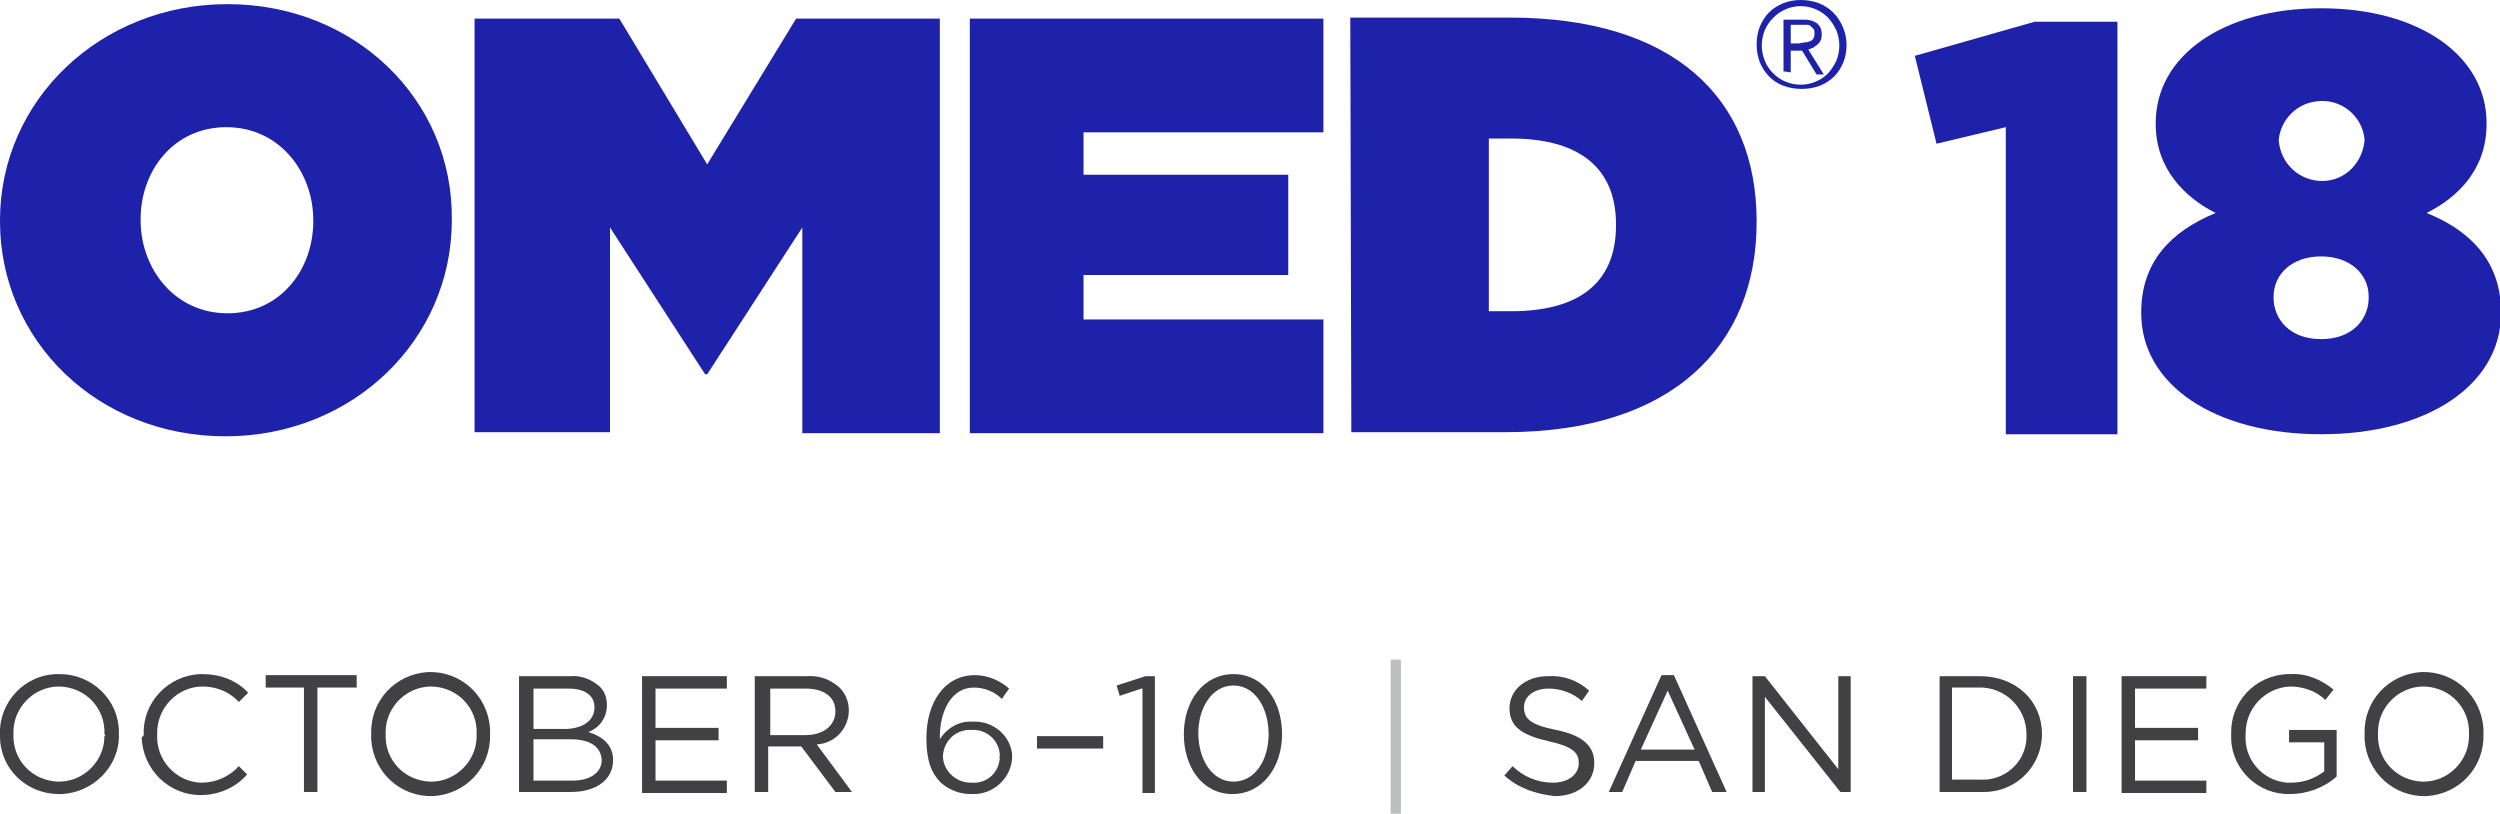
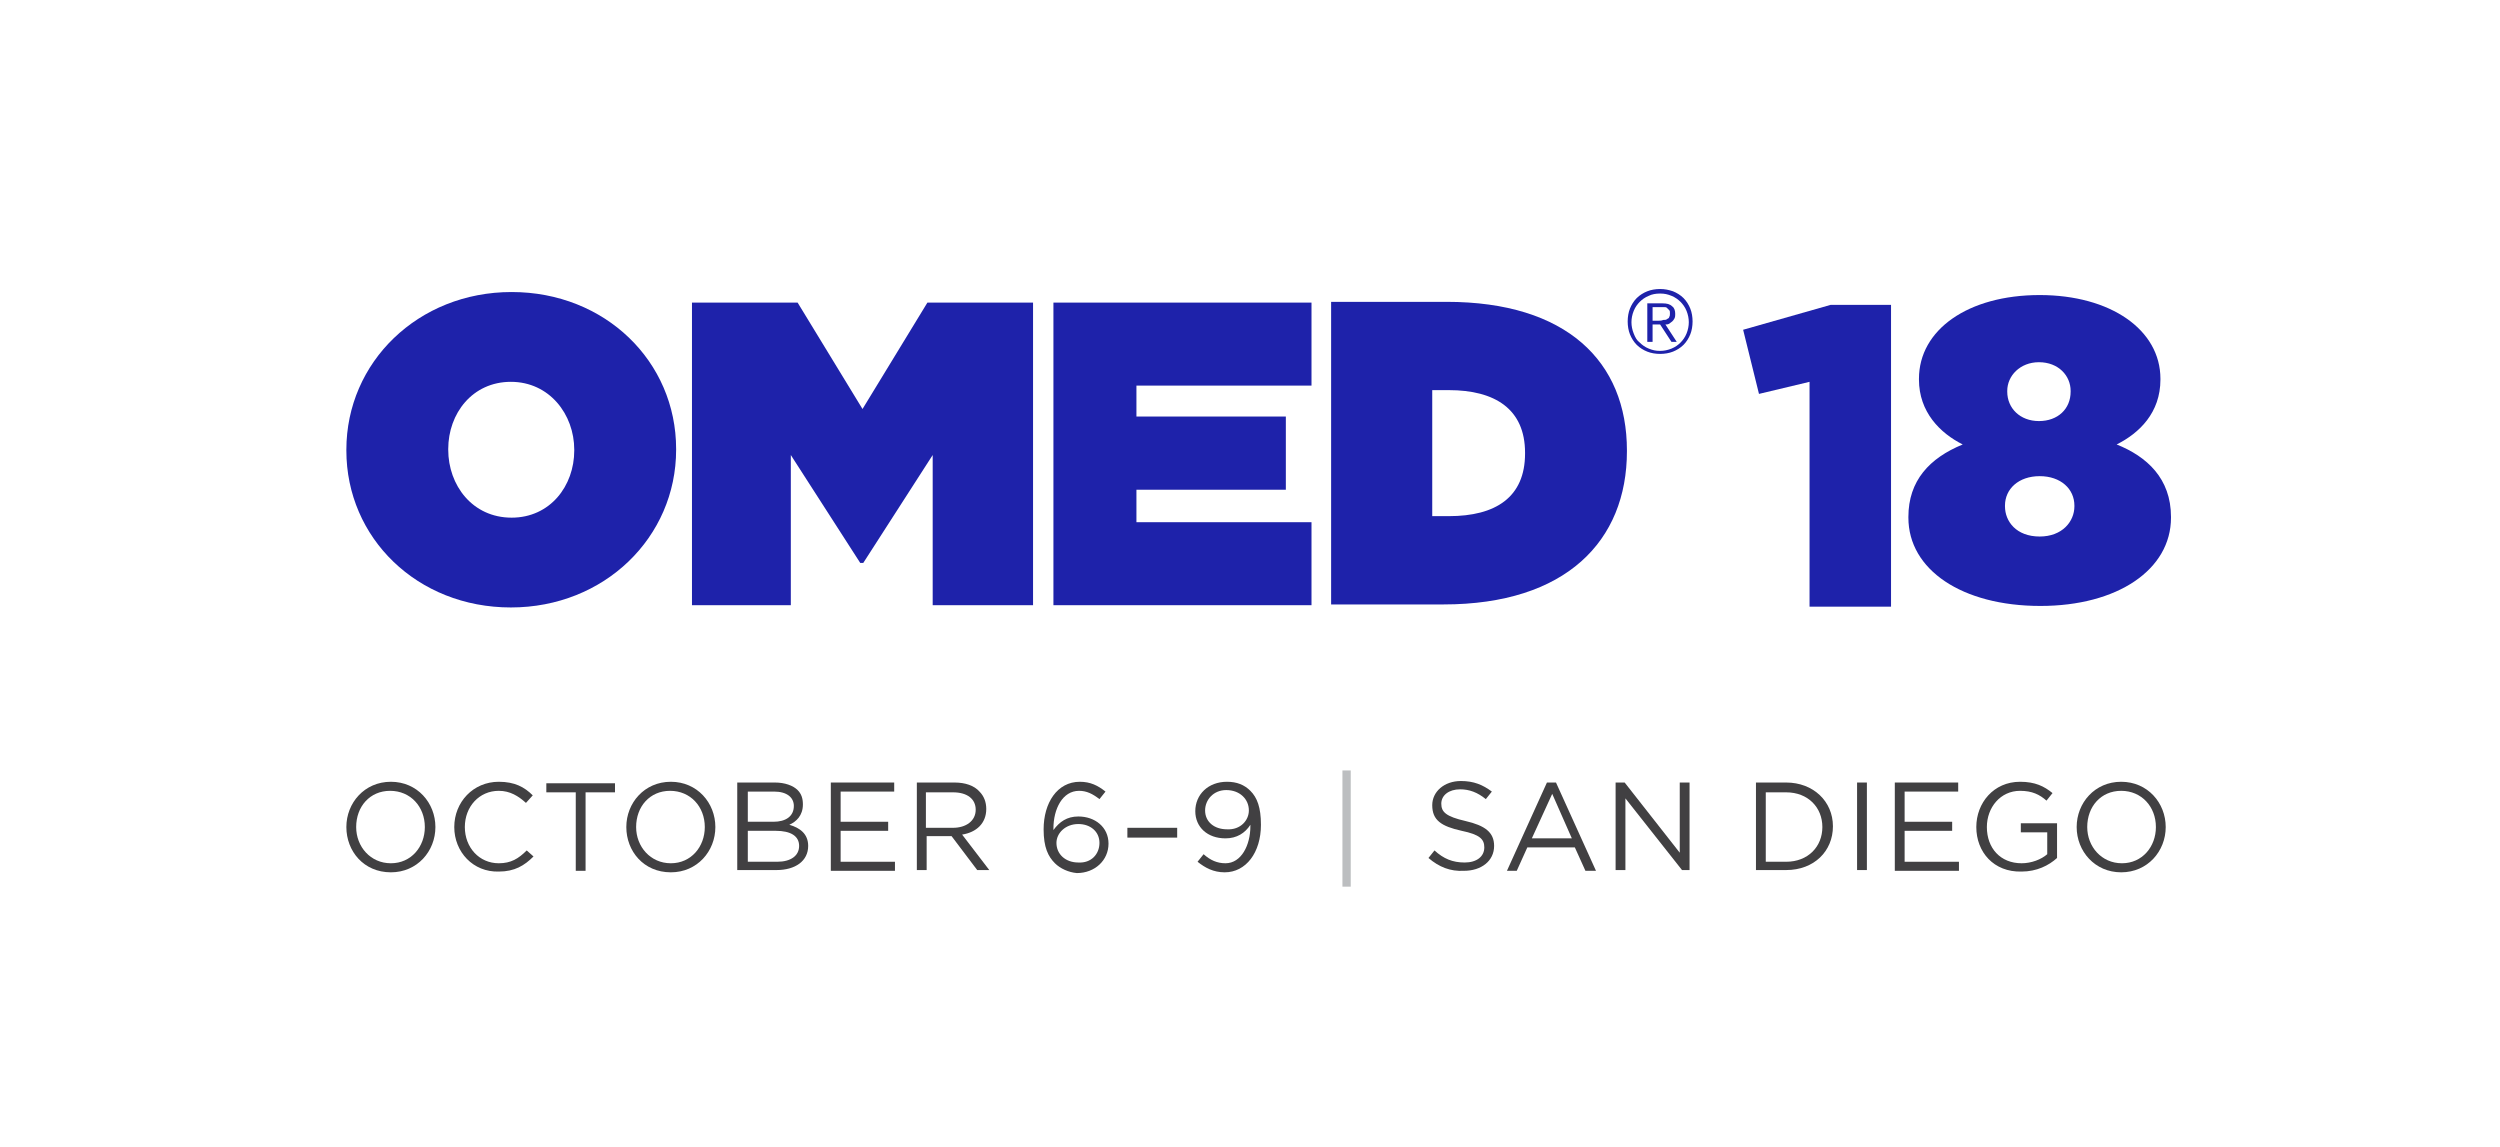
- <svg xmlns="http://www.w3.org/2000/svg" version="1.1" id="omed2018LogoTagline" x="0px" y="0px" viewBox="0 0 241.8 78.7" style="enable-background:new 0 0 241.8 78.7;" xml:space="preserve">
+ <svg xmlns="http://www.w3.org/2000/svg" version="1.1" x="0px" y="0px" viewBox="0 0 331.3 152" style="enable-background:new 0 0 331.3 152;" xml:space="preserve">
  <style type="text/css">
- 	.st0{fill:#414042;}
- 	.st1{fill:#BCBEC0;}
- 	.st2{fill:#1E22AA;}
+ 	.st0{display:none;}
+ 	.st1{display:inline;}
+ 	.st2{fill:#E2231A;}
+ 	.st3{fill:#414042;}
+ 	.st4{fill:#BCBEC0;}
+ 	.st5{fill:#1E22AA;}
</style>
-   <g id="tagline">
+   <g id="old-version" class="st0">
    <g>
-       <path class="st0" d="M0,71L0,71c-0.1-3.1,2.4-5.8,5.6-5.8c0.1,0,0.1,0,0.2,0c3.1,0,5.7,2.5,5.7,5.6c0,0.1,0,0.2,0,0.2l0,0    c0.1,3.1-2.5,5.7-5.6,5.8c-0.1,0-0.1,0-0.2,0c-3.1,0-5.7-2.4-5.7-5.6C0,71.2,0,71.1,0,71z M10.1,71L10.1,71    c0.1-2.5-1.8-4.5-4.3-4.6c0,0-0.1,0-0.1,0c-2.4,0-4.4,2-4.4,4.4c0,0.1,0,0.1,0,0.2l0,0c-0.1,2.5,1.8,4.5,4.3,4.6c0,0,0.1,0,0.1,0    c2.4,0,4.4-2,4.4-4.4C10.2,71.1,10.2,71.1,10.1,71L10.1,71z" />
-       <path class="st0" d="M13.9,71L13.9,71c-0.1-3.1,2.4-5.7,5.5-5.8c0.1,0,0.1,0,0.2,0c1.7,0,3.3,0.6,4.4,1.8l-0.9,0.9    c-0.9-1-2.2-1.5-3.5-1.5c-2.4,0-4.4,2-4.4,4.5c0,0.1,0,0.1,0,0.2l0,0c-0.1,2.4,1.8,4.5,4.2,4.6c0,0,0.1,0,0.1,0    c1.4,0,2.7-0.6,3.6-1.6l0.8,0.8c-1.1,1.3-2.8,2-4.5,2c-3.1,0-5.6-2.5-5.7-5.6C13.9,71.2,13.9,71.1,13.9,71z" />
-       <path class="st0" d="M29.5,66.5h-3.8v-1.2h8.8v1.2h-3.8v10.1h-1.3V66.5z" />
-       <path class="st0" d="M35.9,71L35.9,71c-0.1-3.2,2.3-5.8,5.5-6c3.2-0.1,5.8,2.3,6,5.5c0,0.2,0,0.3,0,0.5l0,0c0.1,3.2-2.3,5.8-5.5,6    c-3.2,0.1-5.8-2.3-6-5.5C35.9,71.3,35.9,71.2,35.9,71z M46.1,71L46.1,71c0.1-2.5-1.8-4.5-4.3-4.6c0,0-0.1,0-0.1,0    c-2.4,0-4.4,2-4.4,4.4c0,0.1,0,0.1,0,0.2l0,0c-0.1,2.5,1.8,4.5,4.3,4.6c0,0,0.1,0,0.1,0c2.4,0,4.4-2,4.4-4.4    C46.1,71.1,46.1,71.1,46.1,71L46.1,71z" />
-       <path class="st0" d="M50.3,65.4h4.8c1.1-0.1,2.1,0.3,2.9,1c0.5,0.5,0.7,1.1,0.7,1.8l0,0c0,1.2-0.7,2.2-1.8,2.6    c1.3,0.4,2.4,1.2,2.4,2.7l0,0c0,1.9-1.6,3.1-4.1,3.1h-5V65.4z M57.5,68.4c0-1.1-0.9-1.8-2.5-1.8h-3.4v3.9h3.3    C56.4,70.4,57.5,69.7,57.5,68.4L57.5,68.4z M55.1,71.5h-3.5v4h3.8c1.7,0,2.8-0.8,2.8-2l0,0C58.1,72.2,57.1,71.5,55.1,71.5z" />
-       <path class="st0" d="M62.2,65.4h8.1v1.2h-6.9v3.8h6.1v1.2h-6.1v3.9h6.9v1.2h-8.2V65.4z" />
-       <path class="st0" d="M73.2,65.4h4.8c1.2-0.1,2.3,0.3,3.2,1.1c0.6,0.6,0.9,1.4,0.9,2.2l0,0c0,1.7-1.3,3.2-3.1,3.3l3.4,4.6h-1.6    l-3.3-4.4h-3.2v4.4h-1.3V65.4z M77.9,71.1c1.7,0,2.9-0.9,2.9-2.3l0,0c0-1.4-1.1-2.2-2.9-2.2h-3.4v4.5H77.9z" />
-       <path class="st0" d="M91,75.7c-0.9-0.9-1.4-2.1-1.4-4.3l0,0c0-3.4,1.7-6.1,4.7-6.1c1.2,0,2.4,0.5,3.3,1.3l-0.7,1    c-0.7-0.7-1.7-1.1-2.7-1.1c-2.2,0-3.3,2.3-3.3,4.8v0.2c0.7-1.1,1.9-1.8,3.2-1.7c2-0.1,3.7,1.4,3.8,3.3c0,0,0,0,0,0l0,0    c0,2.1-1.8,3.8-3.9,3.7c0,0-0.1,0-0.1,0C92.8,76.8,91.8,76.4,91,75.7z M96.7,73.1L96.7,73.1c0-1.4-1.2-2.5-2.5-2.5    c-0.1,0-0.1,0-0.2,0c-1.5-0.1-2.7,1-2.8,2.5c0,0,0,0,0,0l0,0c0,1.4,1.2,2.6,2.7,2.6c0,0,0.1,0,0.1,0c1.4,0.1,2.6-0.9,2.7-2.4    C96.6,73.3,96.7,73.2,96.7,73.1z" />
-       <path class="st0" d="M100.3,71.2h6.4v1.2h-6.4V71.2z" />
-       <path class="st0" d="M110.4,66.6l-2.1,0.7l-0.3-1l2.8-0.9h0.9v11.3h-1.2V66.6z" />
-       <path class="st0" d="M114.5,71L114.5,71c0-3.2,1.9-5.8,4.8-5.8s4.7,2.6,4.7,5.8l0,0c0,3.2-1.9,5.8-4.8,5.8S114.5,74.2,114.5,71z     M122.7,71L122.7,71c0-2.5-1.3-4.7-3.4-4.7s-3.4,2.2-3.4,4.6l0,0c0,2.5,1.3,4.7,3.4,4.7S122.7,73.5,122.7,71z" />
-       <path class="st1" d="M134.5,63.8h1v14.9h-1V63.8z" />
-       <path class="st0" d="M145.5,75l0.8-0.9c1,1,2.4,1.6,3.9,1.6c1.5,0,2.5-0.8,2.5-1.9l0,0c0-1-0.6-1.6-2.9-2.1    c-2.6-0.6-3.8-1.4-3.8-3.2l0,0c0-1.8,1.6-3.1,3.7-3.1c1.5-0.1,2.9,0.4,4,1.4l-0.7,1c-0.9-0.8-2.1-1.2-3.2-1.2    c-1.5,0-2.4,0.8-2.4,1.8l0,0c0,1.1,0.6,1.7,3.1,2.2s3.7,1.5,3.7,3.2l0,0c0,1.9-1.6,3.2-3.8,3.2C148.5,76.8,146.8,76.2,145.5,75z" />
-       <path class="st0" d="M160.7,65.3h1.2l5.1,11.3h-1.4l-1.3-3h-6.1l-1.3,3h-1.3L160.7,65.3z M163.9,72.5l-2.6-5.7l-2.6,5.7H163.9z" />
-       <path class="st0" d="M169.5,65.4h1.2l7.1,9v-9h1.2v11.2h-1l-7.3-9.2v9.2h-1.2L169.5,65.4z" />
-       <path class="st0" d="M187.6,65.4h3.9c3.5,0,6,2.4,6,5.6l0,0c0,3.1-2.5,5.6-5.6,5.6c-0.1,0-0.2,0-0.4,0h-3.9V65.4z M188.8,66.5v8.9    h2.6c2.4,0.2,4.5-1.6,4.6-4c0-0.1,0-0.3,0-0.4l0,0c0-2.4-1.9-4.4-4.3-4.5c-0.1,0-0.2,0-0.4,0L188.8,66.5z" />
-       <path class="st0" d="M200.5,65.4h1.3v11.2h-1.3V65.4z" />
-       <path class="st0" d="M205.3,65.4h8.1v1.2h-6.9v3.8h6.1v1.2h-6.1v3.9h6.9v1.2h-8.2V65.4z" />
-       <path class="st0" d="M215.8,71L215.8,71c-0.1-3.1,2.3-5.7,5.5-5.8c0.1,0,0.1,0,0.2,0c1.5-0.1,3,0.5,4.2,1.5l-0.8,1    c-0.9-0.9-2.2-1.3-3.4-1.3c-2.4,0.1-4.3,2.1-4.3,4.5c0,0,0,0.1,0,0.1l0,0c-0.2,2.4,1.6,4.5,4,4.7c0.1,0,0.3,0,0.4,0    c1.2,0,2.3-0.4,3.2-1.1v-2.8h-3.4v-1.2h4.6v4.5c-1.2,1.1-2.9,1.7-4.5,1.7c-3,0.1-5.6-2.3-5.7-5.3C215.8,71.3,215.8,71.2,215.8,71z    " />
-       <path class="st0" d="M228.7,71L228.7,71c-0.1-3.2,2.3-5.8,5.5-6c3.2-0.1,5.8,2.3,6,5.5c0,0.2,0,0.3,0,0.5l0,0    c0.1,3.2-2.3,5.8-5.5,6c-3.2,0.1-5.8-2.3-6-5.5C228.7,71.3,228.7,71.2,228.7,71z M238.8,71L238.8,71c0.1-2.5-1.8-4.5-4.3-4.6    c0,0-0.1,0-0.1,0c-2.4,0-4.4,2-4.4,4.4c0,0.1,0,0.1,0,0.2l0,0c-0.1,2.5,1.8,4.5,4.3,4.6c0,0,0.1,0,0.1,0c2.4,0,4.4-2,4.4-4.4    C238.8,71.1,238.8,71.1,238.8,71L238.8,71z" />
+       <g class="st1">
+         <g>
+           <polygon class="st2" points="91.7,40.5 105.7,40.5 114.3,54.5 122.8,40.5 136.8,40.5 136.8,80.5 123.5,80.5 123.5,60.6       114.3,74.9 114,74.9 104.8,60.6 104.8,80.5 91.7,80.5     " />
+           <g>
+             <path class="st2" d="M176.4,40.5h15.3c15.9,0,23.8,7.8,23.8,19.7v0.1c0,11.8-8.1,20.2-24.3,20.2h-14.9V40.5z M192,68.8       c6.1,0,10.1-2.5,10.1-8.3v-0.1c0-5.8-3.9-8.3-10.1-8.3h-2.2v16.7H192z" />
+             <path class="st2" d="M46,60.1V60c0-11.6,9.5-20.9,21.9-20.9c12.3,0,21.8,9.1,21.8,20.7V60c0,11.6-9.5,20.9-21.9,20.9       S46,71.7,46,60.1 M76.2,60.1V60c0-4.7-3.3-9-8.4-9c-5.1,0-8.3,4.2-8.3,8.9V60c0,4.7,3.3,9,8.4,9C73,69,76.2,64.8,76.2,60.1" />
+           </g>
+           <polygon class="st2" points="173.7,51.4 173.7,40.5 139.6,40.5 139.6,80.5 173.7,80.5 173.7,69.5 150.6,69.5 150.6,65.2       170.3,65.2 170.3,55.5 150.6,55.5 150.6,51.4     " />
+           <g>
+             <path class="st2" d="M221.7,38.6c0.5,0.2,1,0.5,1.4,0.9c0.4,0.4,0.7,0.9,0.9,1.4c0.2,0.5,0.3,1.1,0.3,1.7       c0,0.6-0.1,1.2-0.3,1.7c-0.2,0.5-0.5,1-0.9,1.4c-0.4,0.4-0.9,0.7-1.4,0.9c-0.5,0.2-1.1,0.3-1.7,0.3c-0.6,0-1.2-0.1-1.7-0.3       c-0.5-0.2-1-0.5-1.4-0.9c-0.4-0.4-0.7-0.9-0.9-1.4c-0.2-0.5-0.3-1.1-0.3-1.7c0-0.6,0.1-1.2,0.3-1.7c0.2-0.5,0.5-1,0.9-1.4       c0.4-0.4,0.9-0.7,1.4-0.9c0.5-0.2,1.1-0.3,1.7-0.3C220.6,38.3,221.1,38.4,221.7,38.6 M218.5,39.2c-0.5,0.2-0.9,0.5-1.2,0.8       c-0.3,0.3-0.6,0.7-0.8,1.2c-0.2,0.5-0.3,1-0.3,1.5c0,0.5,0.1,1,0.3,1.5c0.2,0.5,0.4,0.9,0.8,1.2c0.3,0.3,0.7,0.6,1.2,0.8       c0.5,0.2,0.9,0.3,1.5,0.3c0.5,0,1-0.1,1.5-0.3c0.5-0.2,0.9-0.5,1.2-0.8c0.3-0.3,0.6-0.7,0.8-1.2c0.2-0.5,0.3-1,0.3-1.5       c0-0.5-0.1-1-0.3-1.5c-0.2-0.5-0.5-0.9-0.8-1.2c-0.3-0.3-0.7-0.6-1.2-0.8c-0.5-0.2-0.9-0.3-1.5-0.3       C219.4,38.9,218.9,39,218.5,39.2 M218.3,45.3v-5.1h2c0.6,0,1,0.1,1.3,0.4c0.3,0.2,0.4,0.6,0.4,1c0,0.2,0,0.4-0.1,0.6       c-0.1,0.2-0.2,0.3-0.3,0.4c-0.1,0.1-0.3,0.2-0.4,0.3c-0.2,0.1-0.3,0.1-0.5,0.1l1.5,2.3h-0.7L220,43H219v2.3H218.3z M220.4,42.4       c0.2,0,0.4,0,0.5-0.1c0.1-0.1,0.3-0.1,0.3-0.3c0.1-0.1,0.1-0.3,0.1-0.5c0-0.2,0-0.3-0.1-0.4c-0.1-0.1-0.2-0.2-0.3-0.3       c-0.1-0.1-0.2-0.1-0.4-0.1c-0.1,0-0.3,0-0.5,0H219v1.8h0.8C220,42.5,220.2,42.5,220.4,42.4" />
+           </g>
+           <polygon class="st2" points="239.3,50.8 232.7,52.3 230.6,43.9 242.1,40.6 250.1,40.6 250.1,80.3 239.3,80.3     " />
+         </g>
+         <g>
+           <path class="st2" d="M270.6,51.6h-18.1V40.7H285v10l-17.2,29.7h-14.4L270.6,51.6z" />
+         </g>
+       </g>
+       <g class="st1">
+         <g>
+           <path class="st3" d="M46,107.6L46,107.6c0-2.5,1.9-4.7,4.6-4.7c2.8,0,4.6,2.2,4.6,4.7v0c0,2.5-1.9,4.7-4.6,4.7      S46,110.1,46,107.6z M54.2,107.6L54.2,107.6c0-2.1-1.5-3.8-3.6-3.8s-3.5,1.7-3.5,3.7v0c0,2.1,1.5,3.7,3.6,3.7      S54.2,109.7,54.2,107.6z" />
+           <path class="st3" d="M57.2,107.6L57.2,107.6c0-2.6,1.9-4.7,4.6-4.7c1.6,0,2.6,0.6,3.5,1.4l-0.7,0.7c-0.8-0.7-1.6-1.2-2.8-1.2      c-2,0-3.5,1.6-3.5,3.7v0c0,2.1,1.5,3.7,3.5,3.7c1.2,0,2.1-0.5,2.9-1.3l0.7,0.7c-0.9,1-2,1.6-3.6,1.6      C59.2,112.3,57.2,110.2,57.2,107.6z" />
+           <path class="st3" d="M69.8,104h-3v-0.9h7.1v0.9h-3v8.1h-1V104z" />
+           <path class="st3" d="M75.1,107.6L75.1,107.6c0-2.5,1.9-4.7,4.6-4.7s4.6,2.2,4.6,4.7v0c0,2.5-1.9,4.7-4.6,4.7      S75.1,110.1,75.1,107.6z M83.2,107.6L83.2,107.6c0-2.1-1.5-3.8-3.6-3.8c-2.1,0-3.5,1.7-3.5,3.7v0c0,2.1,1.5,3.7,3.6,3.7      C81.8,111.4,83.2,109.7,83.2,107.6z" />
+           <path class="st3" d="M86.7,103.1h3.9c1,0,1.8,0.3,2.4,0.8c0.4,0.4,0.6,0.9,0.6,1.4v0c0,1.2-0.7,1.8-1.4,2.1      c1.1,0.3,1.9,0.9,1.9,2.2v0c0,1.6-1.3,2.5-3.3,2.5h-4V103.1z M90.4,107.1c1.2,0,2.1-0.6,2.1-1.6v0c0-0.9-0.7-1.5-2-1.5h-2.8v3.1      H90.4z M90.8,111.2c1.4,0,2.2-0.6,2.2-1.6v0c0-1-0.8-1.6-2.4-1.6h-2.9v3.2H90.8z" />
+           <path class="st3" d="M96.3,103.1h6.5v0.9h-5.5v3.1h4.9v0.9h-4.9v3.2h5.6v0.9h-6.6V103.1z" />
+           <path class="st3" d="M105.2,103.1h3.9c1.1,0,2,0.3,2.6,0.9c0.4,0.4,0.7,1.1,0.7,1.8v0c0,1.5-1,2.4-2.5,2.6l2.8,3.7h-1.3      l-2.6-3.5h-2.6v3.5h-1V103.1z M109,107.7c1.4,0,2.3-0.7,2.3-1.9v0c0-1.1-0.9-1.8-2.3-1.8h-2.8v3.7H109z" />
+           <path class="st3" d="M123.5,104h-5v-0.9h6.1v0.8l-4.1,8.3h-1.1L123.5,104z" />
+           <path class="st3" d="M126.1,107.8h5.1v1h-5.1V107.8z" />
+           <path class="st3" d="M134.3,104.1l-1.7,0.5l-0.2-0.8l2.2-0.8h0.8v9.1h-1V104.1z" />
+           <path class="st3" d="M139.2,104.1l-1.7,0.5l-0.2-0.8l2.2-0.8h0.8v9.1h-1V104.1z" />
+         </g>
+         <g>
+           <path class="st3" d="M158.5,103.1h3.4c2,0,3.4,1.1,3.4,2.9v0c0,2-1.6,3-3.6,3h-2.2v3.2h-1V103.1z M161.8,108      c1.5,0,2.5-0.8,2.5-2v0c0-1.3-1-2-2.4-2h-2.3v4H161.8z" />
+           <path class="st3" d="M167.4,103.1h1v4h5.2v-4h1v9.1h-1v-4.1h-5.2v4.1h-1V103.1z" />
+           <path class="st3" d="M177.6,103.1h1v9.1h-1V103.1z" />
+           <path class="st3" d="M181.5,103.1h1v8.1h5.1v0.9h-6.1V103.1z" />
+           <path class="st3" d="M193.2,103h1l4.1,9.1h-1.1l-1.1-2.4h-4.9l-1.1,2.4h-1L193.2,103z M195.7,108.8l-2.1-4.6l-2.1,4.6H195.7z" />
+           <path class="st3" d="M200.3,103.1h3.1c2.8,0,4.8,2,4.8,4.5v0c0,2.5-2,4.5-4.8,4.5h-3.1V103.1z M203.4,111.2      c2.3,0,3.8-1.6,3.8-3.6v0c0-2-1.5-3.6-3.8-3.6h-2.1v7.2H203.4z" />
+           <path class="st3" d="M210.7,103.1h6.5v0.9h-5.5v3.1h4.9v0.9h-4.9v3.2h5.6v0.9h-6.6V103.1z" />
+           <path class="st3" d="M219.6,103.1h1v8.1h5.1v0.9h-6.1V103.1z" />
+           <path class="st3" d="M227.8,103.1h3.4c2,0,3.4,1.1,3.4,2.9v0c0,2-1.6,3-3.6,3h-2.2v3.2h-1V103.1z M231.1,108      c1.5,0,2.5-0.8,2.5-2v0c0-1.3-1-2-2.4-2h-2.3v4H231.1z" />
+           <path class="st3" d="M236.7,103.1h1v4h5.2v-4h1v9.1h-1v-4.1h-5.2v4.1h-1V103.1z" />
+           <path class="st3" d="M246.9,103.1h1v9.1h-1V103.1z" />
+           <path class="st3" d="M254.2,103h1l4.1,9.1h-1.1l-1.1-2.4h-4.9l-1.1,2.4h-1L254.2,103z M256.7,108.8l-2.1-4.6l-2.1,4.6H256.7z" />
+           <path class="st3" d="M260.6,113.3c0.6-0.2,0.9-0.6,0.9-1.1H261v-1.4h1.2v1.2c0,1-0.5,1.6-1.4,1.8L260.6,113.3z" />
+           <path class="st3" d="M268.9,103.1h3.4c2,0,3.4,1.1,3.4,2.9v0c0,2-1.6,3-3.6,3h-2.2v3.2h-1V103.1z M272.1,108      c1.5,0,2.5-0.8,2.5-2v0c0-1.3-1-2-2.4-2h-2.3v4H272.1z" />
+           <path class="st3" d="M280.2,103h1l4.1,9.1h-1.1l-1.1-2.4h-4.9l-1.1,2.4h-1L280.2,103z M282.7,108.8l-2.1-4.6l-2.1,4.6H282.7z" />
+         </g>
+         <rect x="148.9" y="101.6" class="st4" width="0.8" height="12" />
+       </g>
+     </g>
+   </g>
+   <g id="sub">
+     <g>
+       <path class="st3" d="M45.9,109.6L45.9,109.6c0-3.2,2.4-6,5.9-6c3.5,0,5.9,2.8,5.9,6v0c0,3.2-2.4,6-5.9,6    C48.2,115.6,45.9,112.8,45.9,109.6z M56.3,109.6L56.3,109.6c0-2.7-1.9-4.8-4.6-4.8s-4.5,2.1-4.5,4.8v0c0,2.6,1.9,4.8,4.6,4.8    S56.3,112.2,56.3,109.6z" />
+       <path class="st3" d="M60.2,109.6L60.2,109.6c0-3.3,2.5-6,5.9-6c2.1,0,3.4,0.7,4.5,1.8l-0.9,1c-1-0.9-2.1-1.6-3.6-1.6    c-2.6,0-4.5,2.1-4.5,4.8v0c0,2.7,1.9,4.8,4.5,4.8c1.6,0,2.6-0.6,3.7-1.7l0.9,0.8c-1.2,1.2-2.5,2-4.6,2    C62.7,115.6,60.2,112.9,60.2,109.6z" />
+       <path class="st3" d="M76.3,105h-3.9v-1.2h9.1v1.2h-3.9v10.4h-1.3V105z" />
+       <path class="st3" d="M83,109.6L83,109.6c0-3.2,2.4-6,5.9-6c3.5,0,5.9,2.8,5.9,6v0c0,3.2-2.4,6-5.9,6C85.3,115.6,83,112.8,83,109.6    z M93.4,109.6L93.4,109.6c0-2.7-1.9-4.8-4.6-4.8s-4.5,2.1-4.5,4.8v0c0,2.6,1.9,4.8,4.6,4.8S93.4,112.2,93.4,109.6z" />
+       <path class="st3" d="M97.8,103.7h4.9c1.3,0,2.4,0.4,3,1c0.5,0.5,0.7,1.1,0.7,1.9v0c0,1.5-0.9,2.3-1.8,2.7c1.4,0.4,2.5,1.2,2.5,2.8    v0c0,2-1.7,3.2-4.2,3.2h-5.2V103.7z M105.2,106.8c0-1.1-0.9-1.9-2.6-1.9h-3.5v4h3.4C104.1,108.9,105.2,108.2,105.2,106.8    L105.2,106.8z M102.8,110.1h-3.7v4.1h3.9c1.8,0,2.9-0.8,2.9-2.1v0C105.9,110.8,104.8,110.1,102.8,110.1z" />
+       <path class="st3" d="M110.1,103.7h8.4v1.2h-7.1v4h6.3v1.2h-6.3v4.1h7.2v1.2h-8.5V103.7z" />
+       <path class="st3" d="M121.5,103.7h5c1.4,0,2.6,0.4,3.3,1.2c0.6,0.6,0.9,1.4,0.9,2.3v0c0,1.9-1.3,3.1-3.2,3.4l3.6,4.7h-1.6    l-3.4-4.5h-3.3v4.5h-1.3V103.7z M126.3,109.7c1.7,0,3-0.9,3-2.4v0c0-1.4-1.1-2.3-3-2.3h-3.6v4.7H126.3z" />
+       <path class="st3" d="M139.8,114.4c-0.9-0.9-1.5-2.1-1.5-4.5v0c0-3.5,1.8-6.3,4.8-6.3c1.4,0,2.4,0.5,3.4,1.3l-0.8,1    c-0.9-0.7-1.7-1.1-2.7-1.1c-2.2,0-3.4,2.4-3.4,5v0.2c0.8-1.1,1.8-1.8,3.3-1.8c2.2,0,4,1.4,4,3.6v0c0,2.2-1.8,3.9-4.2,3.9    C141.6,115.6,140.5,115.1,139.8,114.4z M145.7,111.7L145.7,111.7c0-1.5-1.2-2.5-2.8-2.5c-1.7,0-2.9,1.2-2.9,2.5v0    c0,1.5,1.2,2.6,2.9,2.6C144.6,114.4,145.7,113.2,145.7,111.7z" />
+       <path class="st3" d="M149.4,109.7h6.6v1.3h-6.6V109.7z" />
+       <path class="st3" d="M165.7,109.5v-0.2c-0.7,1.1-1.8,1.8-3.3,1.8c-2.4,0-4-1.5-4-3.6v0c0-2.2,1.7-3.9,4.2-3.9    c1.3,0,2.3,0.4,3.1,1.2c0.9,0.9,1.4,2.2,1.4,4.5v0c0,3.7-2,6.3-4.8,6.3c-1.5,0-2.6-0.6-3.6-1.4l0.8-1c0.9,0.8,1.8,1.2,2.9,1.2    C164.5,114.4,165.7,112,165.7,109.5z M165.5,107.4L165.5,107.4c0-1.5-1.2-2.7-3-2.7c-1.7,0-2.8,1.3-2.8,2.7v0    c0,1.5,1.2,2.5,2.9,2.5C164.4,110,165.5,108.7,165.5,107.4z" />
+       <path class="st4" d="M177.9,102.1h1.1v15.4h-1.1V102.1z" />
+       <path class="st3" d="M189.3,113.7l0.8-1c1.2,1.1,2.4,1.6,4,1.6c1.6,0,2.6-0.8,2.6-2v0c0-1.1-0.6-1.7-3-2.2    c-2.7-0.6-3.9-1.4-3.9-3.4v0c0-1.8,1.6-3.2,3.8-3.2c1.7,0,2.9,0.5,4.1,1.4l-0.8,1c-1.1-0.9-2.2-1.3-3.4-1.3    c-1.5,0-2.5,0.8-2.5,1.9v0c0,1.1,0.6,1.7,3.2,2.3c2.6,0.6,3.8,1.5,3.8,3.3v0c0,2-1.7,3.3-4,3.3    C192.2,115.5,190.7,114.9,189.3,113.7z" />
+       <path class="st3" d="M205,103.7h1.2l5.3,11.7h-1.4l-1.4-3.1h-6.3l-1.4,3.1h-1.3L205,103.7z M208.3,111.1l-2.6-5.9l-2.7,5.9H208.3z    " />
+       <path class="st3" d="M214.1,103.7h1.2l7.3,9.3v-9.3h1.3v11.6h-1l-7.5-9.5v9.5h-1.3V103.7z" />
+       <path class="st3" d="M232.7,103.7h4c3.6,0,6.2,2.5,6.2,5.8v0c0,3.3-2.5,5.8-6.2,5.8h-4V103.7z M234,105v9.2h2.7    c2.9,0,4.8-2,4.8-4.6v0c0-2.6-1.9-4.6-4.8-4.6H234z" />
+       <path class="st3" d="M246.1,103.7h1.3v11.6h-1.3V103.7z" />
+       <path class="st3" d="M251.1,103.7h8.4v1.2h-7.1v4h6.3v1.2h-6.3v4.1h7.2v1.2h-8.5V103.7z" />
+       <path class="st3" d="M261.9,109.6L261.9,109.6c0-3.2,2.3-6,5.8-6c2,0,3.2,0.6,4.3,1.5l-0.8,1c-0.9-0.8-1.9-1.3-3.5-1.3    c-2.6,0-4.4,2.2-4.4,4.8v0c0,2.8,1.8,4.8,4.6,4.8c1.3,0,2.6-0.5,3.4-1.2v-2.9h-3.5v-1.2h4.8v4.6c-1.1,1-2.7,1.8-4.7,1.8    C264.2,115.6,261.9,112.9,261.9,109.6z" />
+       <path class="st3" d="M275.2,109.6L275.2,109.6c0-3.2,2.4-6,5.9-6c3.5,0,5.9,2.8,5.9,6v0c0,3.2-2.4,6-5.9,6    C277.6,115.6,275.2,112.8,275.2,109.6z M285.7,109.6L285.7,109.6c0-2.7-1.9-4.8-4.6-4.8s-4.5,2.1-4.5,4.8v0c0,2.6,1.9,4.8,4.6,4.8    S285.7,112.2,285.7,109.6z" />
    </g>
  </g>
  <g id="logo">
    <g>
-       <path class="st2" d="M0,21.4C0,33,9.5,42.2,21.8,42.2s21.9-9.3,21.9-20.9v-0.1C43.8,9.6,34.3,0.4,22,0.4S0,9.7,0,21.3V21.4     M30.3,21.4c0,4.7-3.2,8.9-8.3,8.9s-8.4-4.3-8.4-9v-0.1c0-4.7,3.2-8.9,8.3-8.9s8.4,4.3,8.4,9V21.4" />
-       <path class="st2" d="M194,12.3l-6.7,1.6l-2.1-8.5l11.6-3.3h8V42H194V12.3z" />
-       <path class="st2" d="M45.9,1.8h14l8.5,14.1L77,1.8h13.9v40.1H77.6V22l-9.2,14.2h-0.2L59,22v19.8H45.9V1.8z M130.7,41.8h14.9    c16.2,0,24.3-8.4,24.3-20.3v-0.1c0-11.9-8-19.7-23.9-19.7h-15.4L130.7,41.8z M144,30.1V13.4h2.2c6.1,0,10.1,2.5,10.1,8.3v0.1    c0,5.8-3.9,8.3-10.1,8.3L144,30.1z M128,12.8v-11H93.8v40.1H128v-11h-23.2v-4.3h19.8v-9.7h-19.8v-4.1H128z" />
-       <path class="st2" d="M207.1,30.3v-0.1c0-4.8,2.8-7.8,7.2-9.6c-3-1.5-5.8-4.3-5.8-8.6v-0.1c0-6.5,6.5-11.1,16-11.1s16,4.6,16,11.1    V12c0,4.4-2.8,7.1-5.8,8.6c4,1.6,7.2,4.5,7.2,9.6v0.1c0,6.9-7.1,11.7-17.4,11.7S207.1,37.2,207.1,30.3z M229.1,28.8v-0.1    c0-2.2-1.8-3.9-4.6-3.9s-4.6,1.7-4.6,3.9v0.1c0,2,1.5,4,4.6,4S229.1,30.8,229.1,28.8L229.1,28.8z M228.7,13.6v-0.1    c-0.2-2.3-2.3-4-4.6-3.7c-2,0.2-3.5,1.8-3.7,3.7v0.1c0.2,2.3,2.1,4,4.4,3.9C226.9,17.4,228.5,15.7,228.7,13.6z" />
-       <path class="st2" d="M175.9,0.3c0.5,0.2,1,0.5,1.4,0.9c0.8,0.8,1.3,2,1.3,3.1c0,0.6-0.1,1.2-0.3,1.7c-0.2,0.5-0.5,1-0.9,1.4    c-0.4,0.4-0.9,0.7-1.4,0.9c-1.1,0.4-2.4,0.4-3.5,0c-1.1-0.4-1.9-1.3-2.3-2.3c-0.2-0.6-0.3-1.1-0.3-1.7c0-0.6,0.1-1.2,0.3-1.7    c0.2-0.5,0.5-1,0.9-1.4c0.4-0.4,0.9-0.7,1.4-0.9C173.5-0.1,174.8-0.1,175.9,0.3 M172.7,0.9c-0.9,0.4-1.6,1.1-2,2    c-0.2,0.5-0.3,1-0.3,1.5c0,0.5,0.1,1,0.3,1.5c0.8,1.9,3,2.8,4.9,2c0.5-0.2,0.9-0.5,1.2-0.8c0.3-0.3,0.6-0.8,0.8-1.2    c0.2-0.5,0.3-1,0.3-1.5c0-0.5-0.1-1-0.3-1.5c-0.2-0.4-0.5-0.9-0.8-1.2C175.7,0.6,174.1,0.3,172.7,0.9 M172.5,6.9V1.9h2    c0.5,0,0.9,0.1,1.3,0.4c0.3,0.3,0.4,0.6,0.4,1c0,0.2,0,0.4-0.1,0.6c-0.1,0.2-0.2,0.3-0.3,0.4c-0.1,0.1-0.3,0.2-0.4,0.3    c-0.2,0.1-0.3,0.1-0.5,0.2l1.5,2.4h-0.7l-1.4-2.3h-1.1V7L172.5,6.9z M174.5,4.1c0.2,0,0.3,0,0.5-0.1c0.1,0,0.3-0.1,0.4-0.3    c0.1-0.2,0.1-0.3,0.1-0.5c0-0.2,0-0.3-0.1-0.4c-0.1-0.1-0.2-0.2-0.3-0.3c-0.1-0.1-0.3-0.1-0.4-0.1c-0.1,0-0.3,0-0.4,0h-1.1v1.8    h0.8L174.5,4.1" />
+       <path class="st5" d="M45.9,59.7c0,11.6,9.4,20.8,21.8,20.8s21.9-9.3,21.9-20.9v-0.1c0-11.6-9.4-20.8-21.8-20.8    c-12.4,0-21.9,9.3-21.9,20.9V59.7 M76.1,59.7c0,4.7-3.2,8.9-8.3,8.9c-5.2,0-8.4-4.3-8.4-9v-0.1c0-4.7,3.2-8.9,8.3-8.9    c5.1,0,8.4,4.3,8.4,9V59.7" />
+       <g>
+         <path class="st5" d="M239.8,50.6l-6.7,1.6l-2.1-8.5l11.6-3.3h8v40h-10.8V50.6z" />
+       </g>
+       <g>
+         <path class="st5" d="M91.7,40.1h14l8.6,14.1l8.6-14.1h14v40.1h-13.3V60.3l-9.2,14.3H114l-9.2-14.3v19.9H91.7V40.1z M176.4,80.1     h14.9c16.2,0,24.3-8.4,24.3-20.3v-0.1c0-11.8-8-19.7-23.9-19.7h-15.3V80.1z M189.8,68.4V51.7h2.2c6.1,0,10.1,2.5,10.1,8.3v0.1     c0,5.8-3.9,8.3-10.1,8.3H189.8z M173.8,51.1v-11h-34.2v40.1h34.2v-11h-23.2v-4.3h19.8v-9.7h-19.8v-4.1H173.8z" />
+       </g>
+       <path class="st5" d="M252.9,68.6v-0.1c0-4.8,2.8-7.8,7.2-9.6c-3-1.5-5.8-4.3-5.8-8.6v-0.1c0-6.5,6.5-11.1,16-11.1    c9.4,0,16,4.6,16,11.1v0.1c0,4.4-2.8,7.1-5.8,8.6c4,1.6,7.2,4.5,7.2,9.6v0.1c0,6.9-7.1,11.7-17.3,11.7    C260,80.3,252.9,75.5,252.9,68.6z M274.9,67.1V67c0-2.2-1.8-3.9-4.6-3.9c-2.8,0-4.6,1.7-4.6,3.9v0.1c0,2,1.5,4,4.6,4    C273.3,71.1,274.9,69.1,274.9,67.1z M274.4,51.9v-0.1c0-2-1.6-3.8-4.2-3.8c-2.5,0-4.2,1.8-4.2,3.8v0.1c0,2.2,1.7,3.9,4.2,3.9    C272.7,55.8,274.4,54.2,274.4,51.9z" />
+       <g>
+         <path class="st5" d="M221.7,38.6c0.5,0.2,1,0.5,1.4,0.9c0.4,0.4,0.7,0.9,0.9,1.4c0.2,0.5,0.3,1.1,0.3,1.7c0,0.6-0.1,1.2-0.3,1.7     c-0.2,0.5-0.5,1-0.9,1.4c-0.4,0.4-0.9,0.7-1.4,0.9c-0.5,0.2-1.1,0.3-1.7,0.3c-0.6,0-1.2-0.1-1.7-0.3c-0.5-0.2-1-0.5-1.4-0.9     c-0.4-0.4-0.7-0.9-0.9-1.4c-0.2-0.5-0.3-1.1-0.3-1.7c0-0.6,0.1-1.2,0.3-1.7c0.2-0.5,0.5-1,0.9-1.4c0.4-0.4,0.9-0.7,1.4-0.9     c0.5-0.2,1.1-0.3,1.7-0.3C220.6,38.3,221.1,38.4,221.7,38.6 M218.5,39.2c-0.5,0.2-0.9,0.5-1.2,0.8c-0.3,0.3-0.6,0.7-0.8,1.2     c-0.2,0.5-0.3,1-0.3,1.5c0,0.5,0.1,1,0.3,1.5c0.2,0.5,0.4,0.9,0.8,1.2c0.3,0.3,0.7,0.6,1.2,0.8c0.5,0.2,0.9,0.3,1.5,0.3     c0.5,0,1-0.1,1.5-0.3c0.5-0.2,0.9-0.5,1.2-0.8c0.3-0.3,0.6-0.7,0.8-1.2c0.2-0.5,0.3-1,0.3-1.5c0-0.5-0.1-1-0.3-1.5     c-0.2-0.5-0.5-0.9-0.8-1.2c-0.3-0.3-0.7-0.6-1.2-0.8c-0.5-0.2-0.9-0.3-1.5-0.3C219.4,38.9,218.9,39,218.5,39.2 M218.3,45.3v-5.1     h2c0.6,0,1,0.1,1.3,0.4c0.3,0.2,0.4,0.6,0.4,1c0,0.2,0,0.4-0.1,0.6c-0.1,0.2-0.2,0.3-0.3,0.4c-0.1,0.1-0.3,0.2-0.4,0.3     c-0.2,0.1-0.3,0.1-0.5,0.1l1.5,2.3h-0.7L220,43H219v2.3H218.3z M220.4,42.4c0.2,0,0.4,0,0.5-0.1c0.1-0.1,0.3-0.1,0.3-0.3     c0.1-0.1,0.1-0.3,0.1-0.5c0-0.2,0-0.3-0.1-0.4c-0.1-0.1-0.2-0.2-0.3-0.3c-0.1-0.1-0.2-0.1-0.4-0.1c-0.1,0-0.3,0-0.5,0H219v1.8     h0.8C220,42.5,220.2,42.5,220.4,42.4" />
+       </g>
    </g>
+     <g>
+ 	</g>
+     <g>
+ 	</g>
+     <g>
+ 	</g>
+     <g>
+ 	</g>
+     <g>
+ 	</g>
+     <g>
+ 	</g>
  </g>
</svg>
